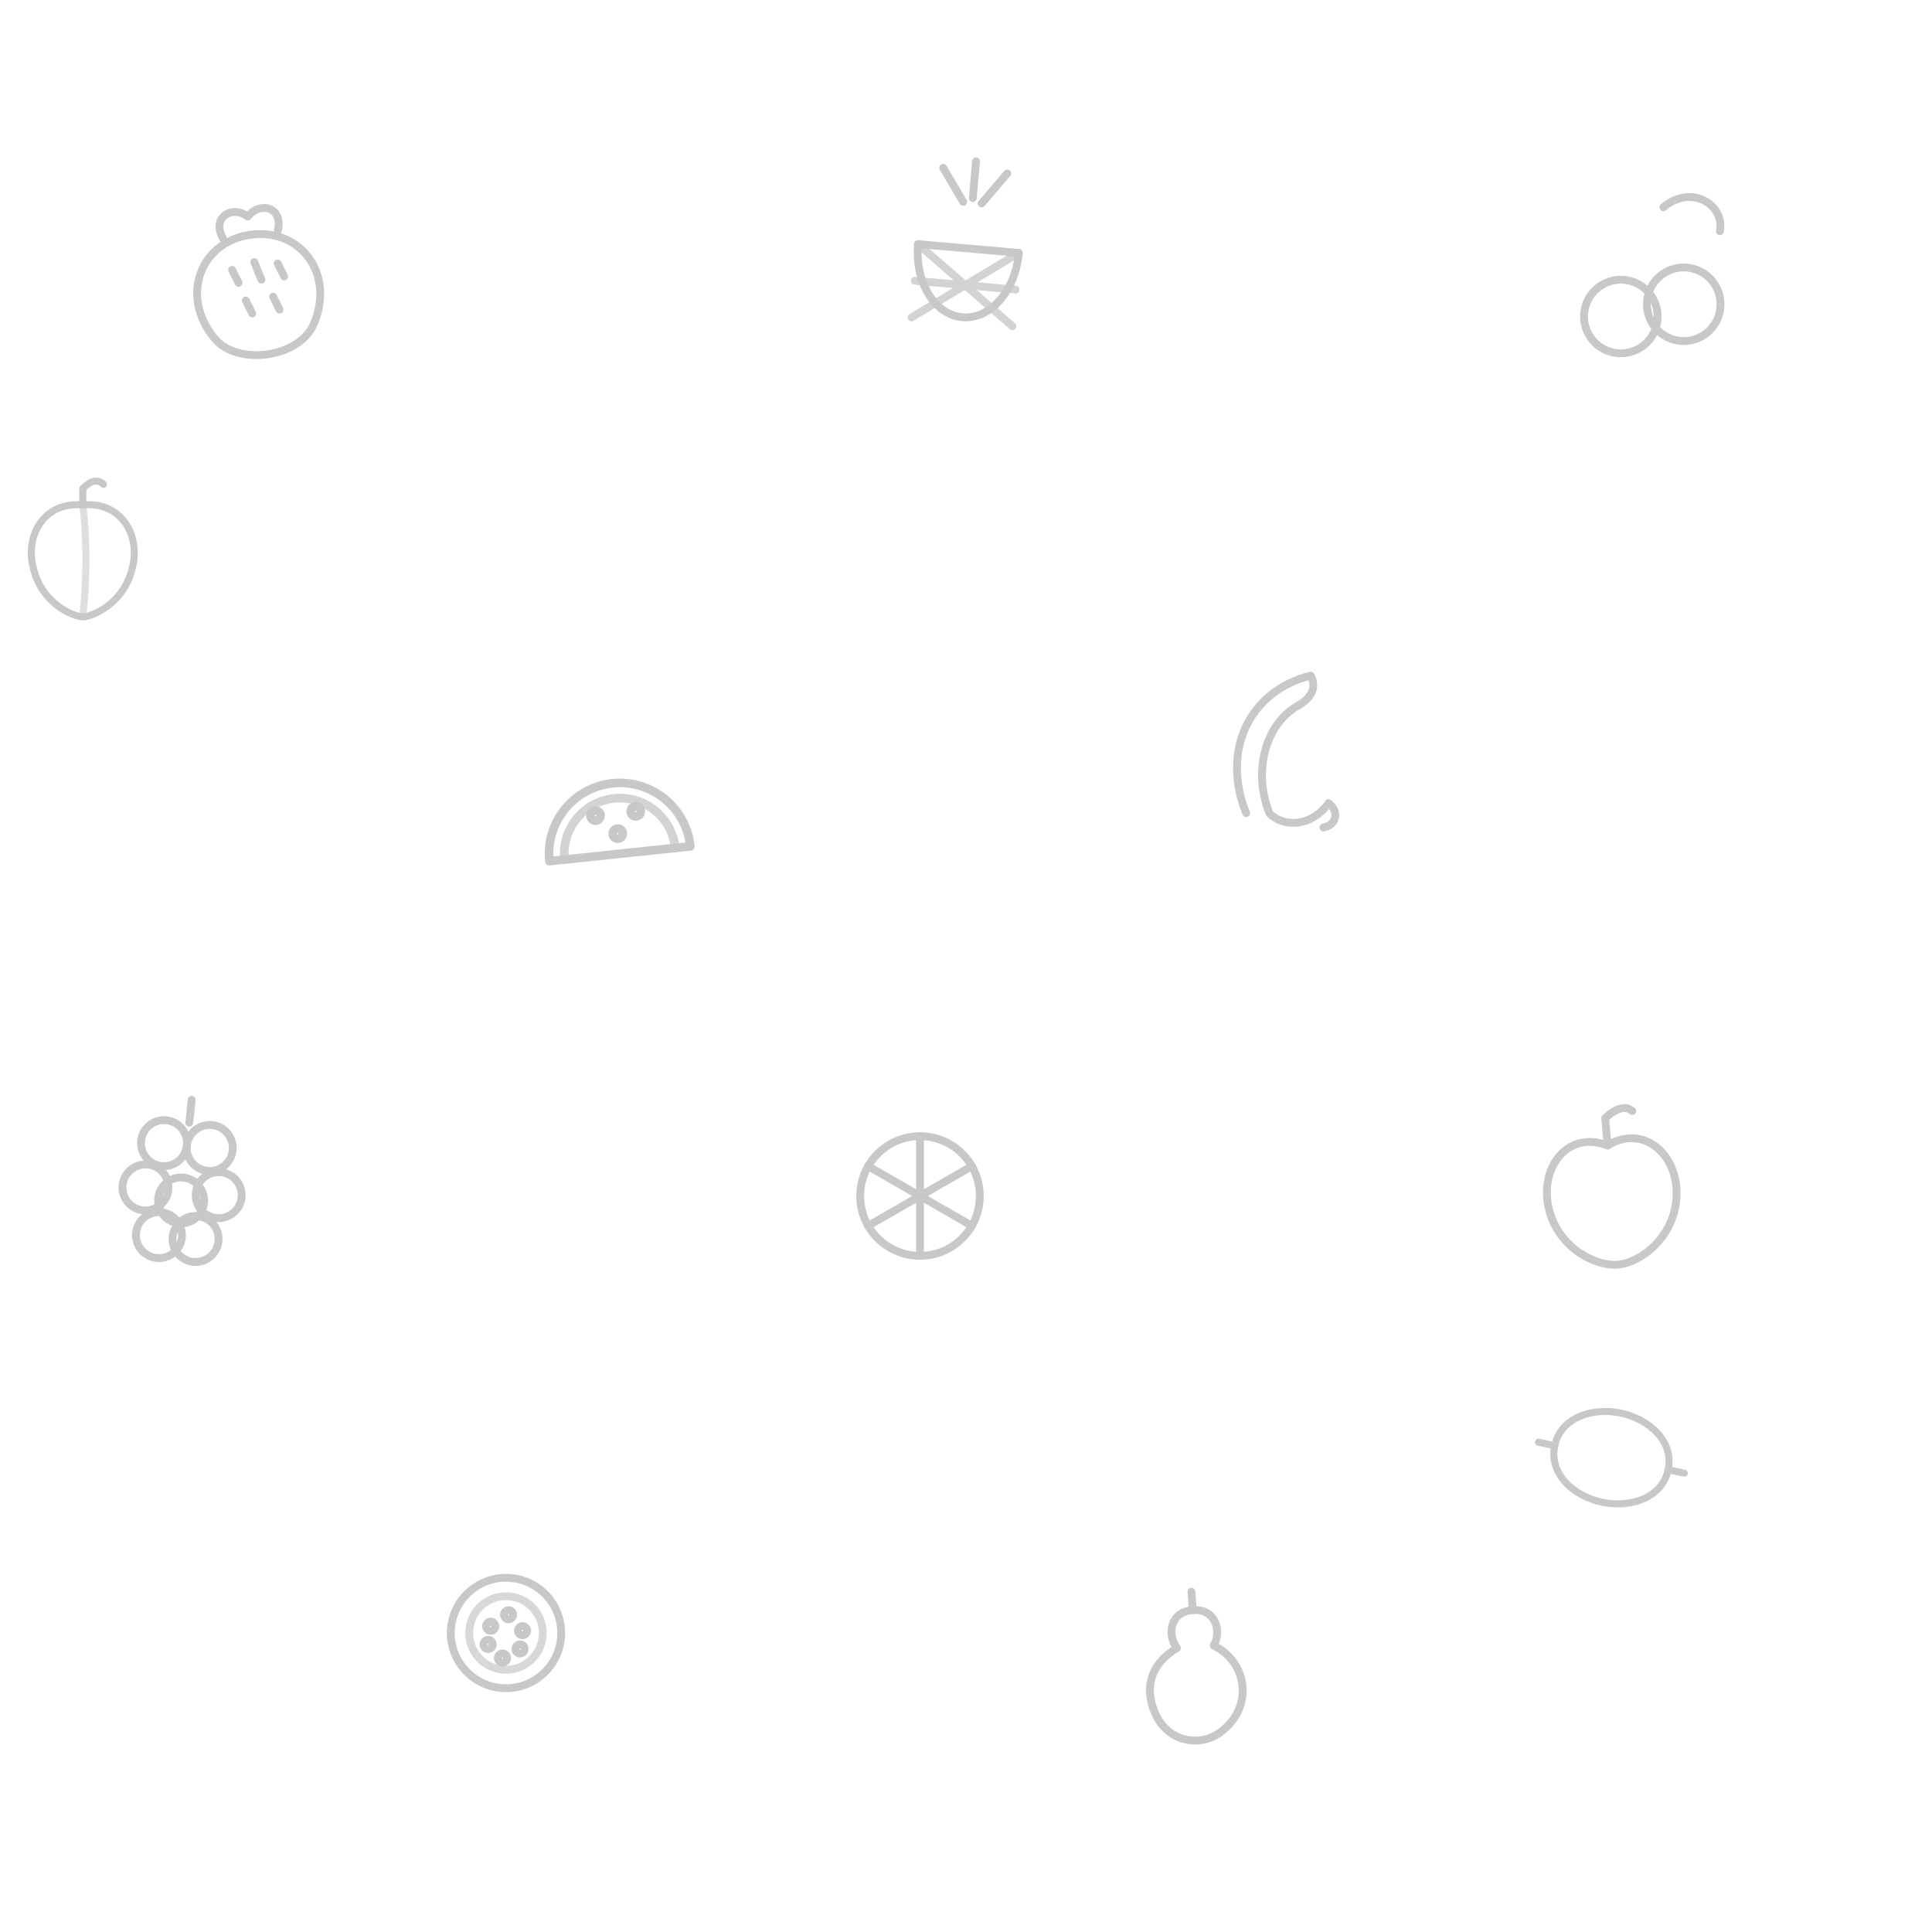
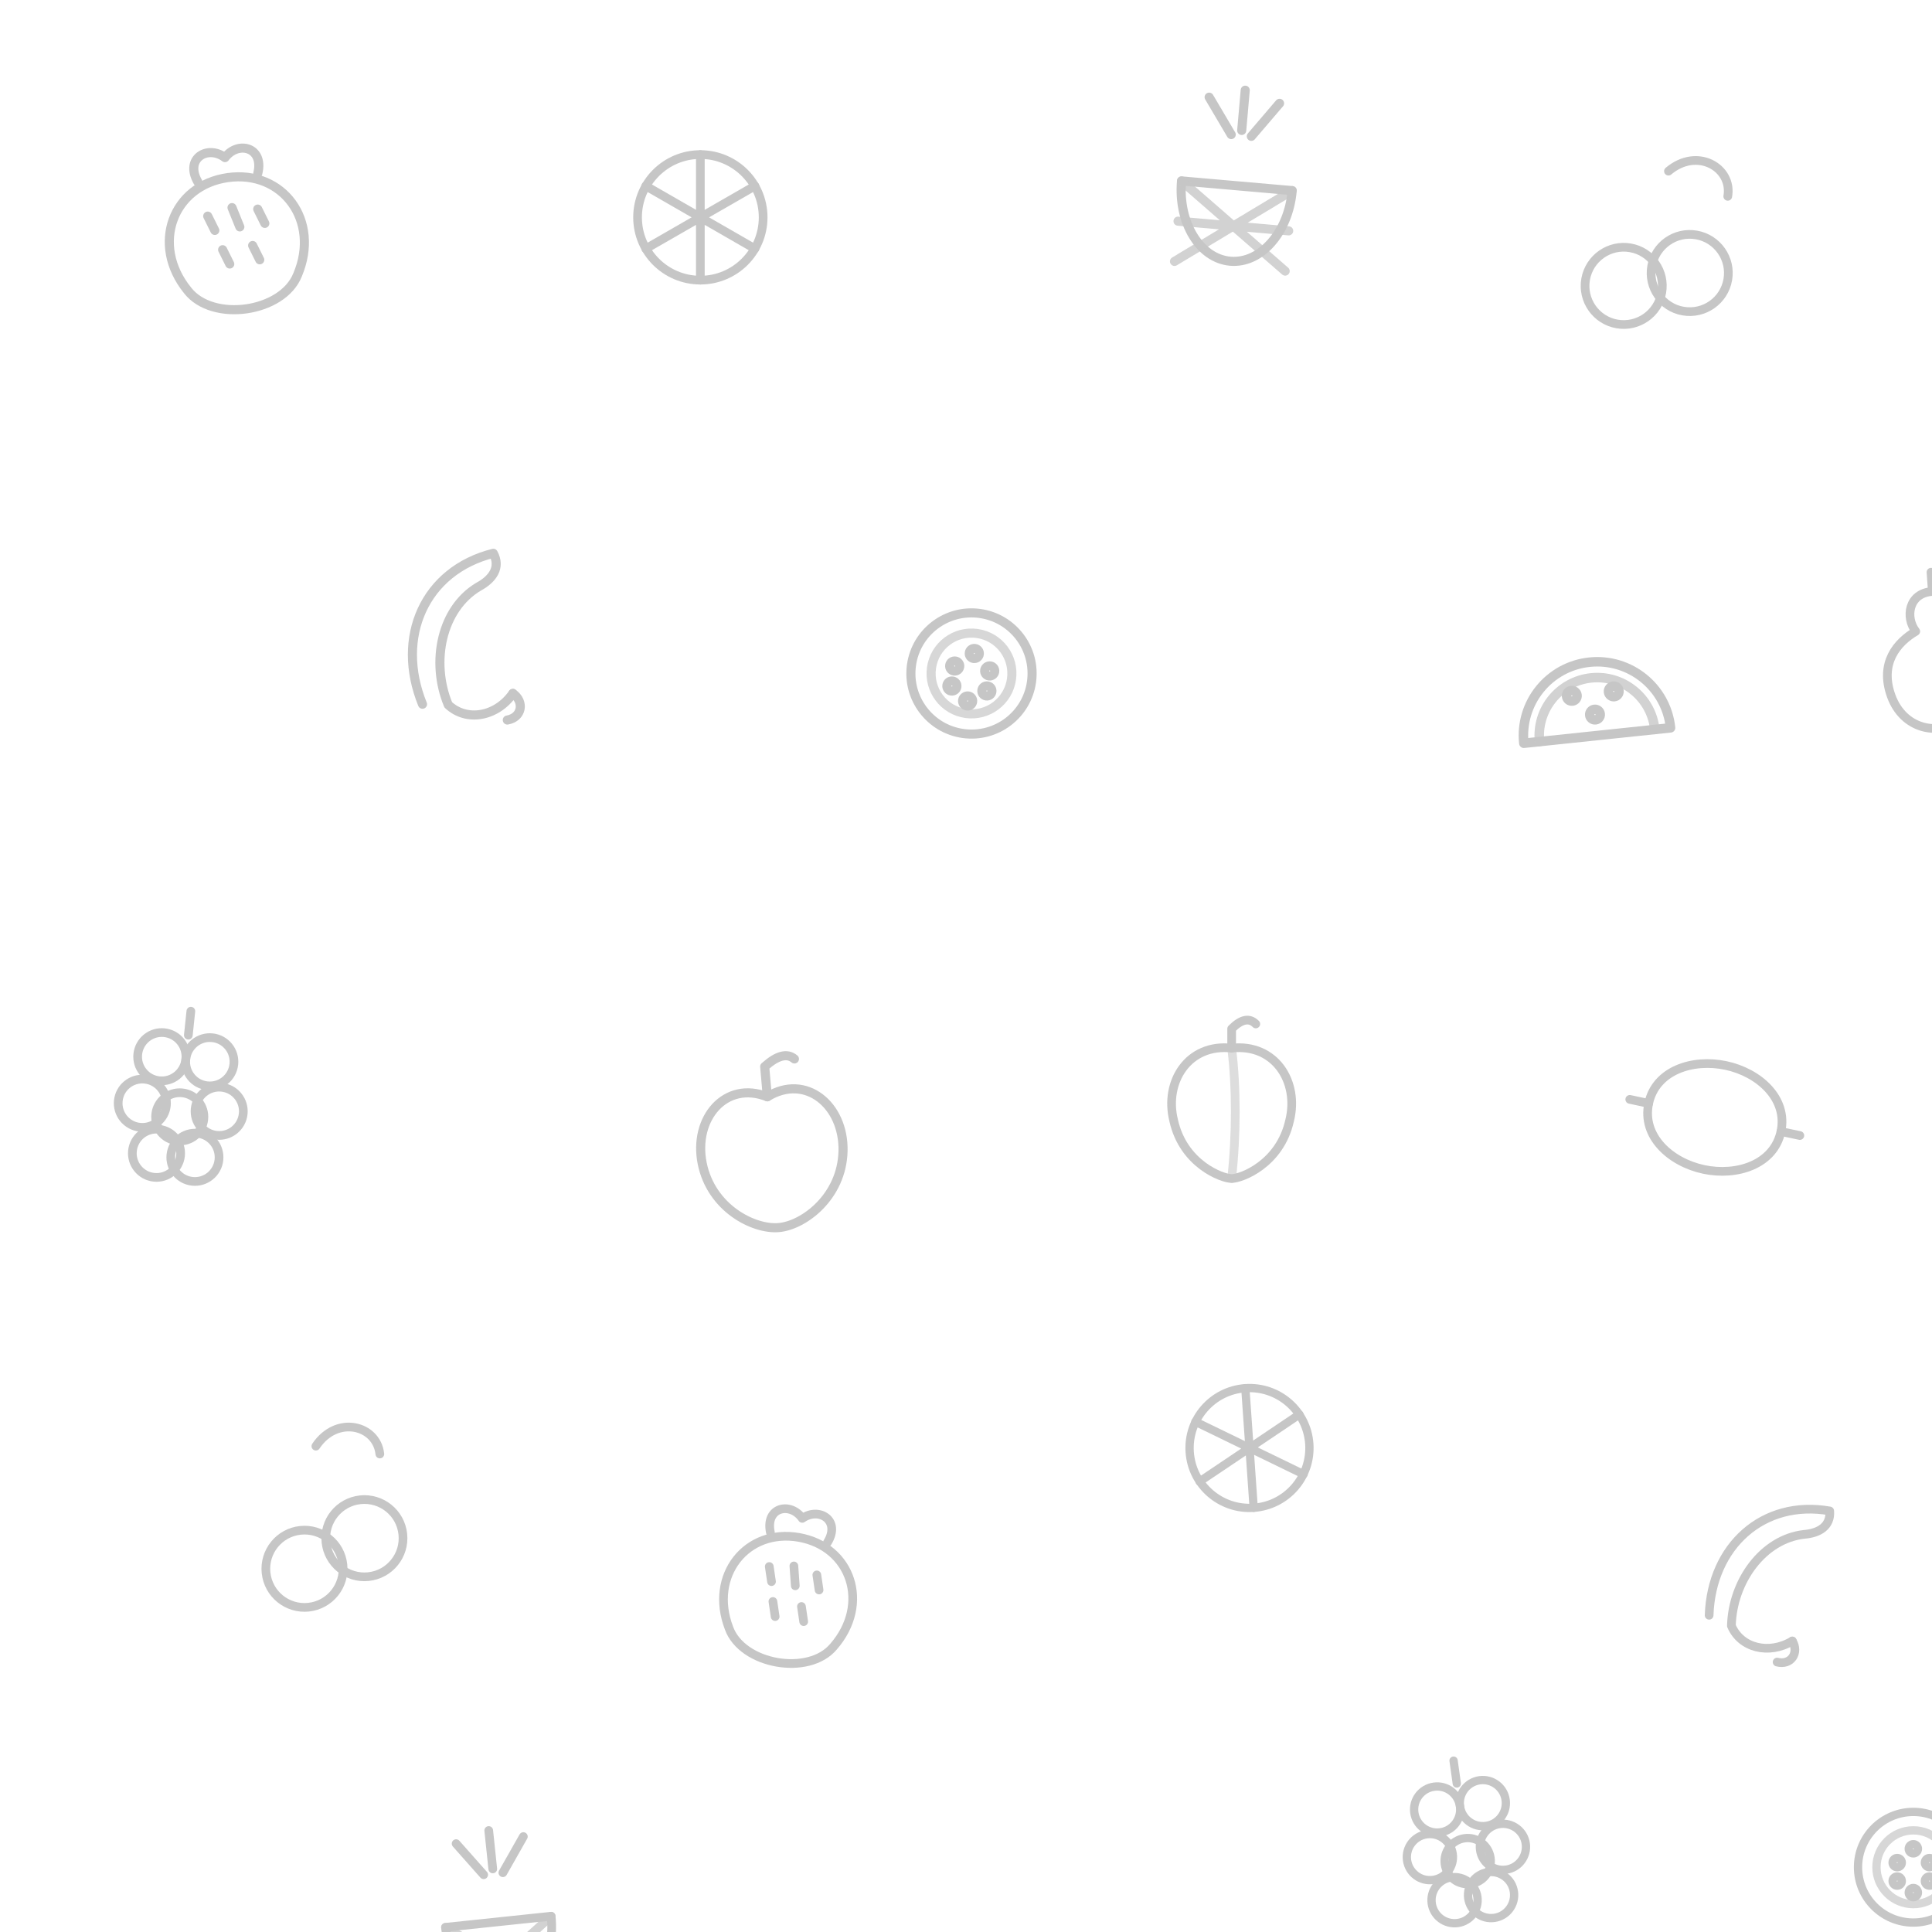
- <svg xmlns="http://www.w3.org/2000/svg" viewBox="0 0 420 420" width="420" height="420">
+ <svg xmlns="http://www.w3.org/2000/svg" viewBox="0 0 440 440" width="440" height="440">
  <defs>
    <g id="strawberry">
      <path d="M0,-4 C11,-4 17,7 11,17 C7,24 -7,24 -11,17 C-17,7 -11,-4 0,-4 Z" />
      <path d="M-6,-4 C-8,-9 -3,-11 0,-8 C3,-11 8,-9 6,-4" />
      <path d="M-5,3 l1,3 M0,2 l1,4 M5,3 l1,3 M-3,10 l1,3 M3,10 l1,3" />
    </g>
    <g id="cherries">
      <path d="M-1,-15 C4,-21 12,-18 12,-12" />
      <circle cx="-6" cy="10" r="8" />
      <circle cx="7" cy="5" r="8" />
    </g>
    <g id="pineapple">
      <path d="M-2,-16 l-5,-7 M0,-17 l0,-8 M2,-16 l5,-7" />
      <path d="M-11,-6 h22 a11,15 0 0 1 -22,0 Z" />
      <path d="M-11,-6 l22,16 M11,-6 l-22,16 M-11,2 l22,0" opacity="0.8" />
    </g>
    <g id="watermelon">
      <path d="M-14,10 A14,14 0 0 1 14,10 Z" />
      <path d="M-11,10 A11,11 0 0 1 11,10" opacity="0.8" />
      <circle cx="-4" cy="2" r="1" />
      <circle cx="4" cy="2" r="1" />
      <circle cx="0" cy="6" r="1" />
    </g>
    <g id="orange">
      <circle cx="0" cy="0" r="13" />
      <path d="M0,-13 V13 M-11.3,-6.5 L11.3,6.5 M-11.3,6.5 L11.3,-6.5" />
    </g>
    <g id="banana">
      <path d="M-11,10 C-14,-4 -6,-16 8,-17 C9,-14 7,-12 4,-11 C-4,-8 -8,2 -6,11 C-3,15 3,15 7,11" />
      <path d="M7,11 c2,2 1,5 -2,5" />
    </g>
    <g id="apple">
      <path d="M0,-6 C8,-10 15,-3 14,6 C13,15 5,20 0,20 C-5,20 -13,15 -14,6 C-15,-3 -8,-10 0,-6 Z" />
      <path d="M0,-6 v-6 M0,-12 q4,-3 6,-1" />
    </g>
    <g id="grapes">
      <path d="M0,-16 v5" />
      <circle cx="-5" cy="-6" r="5" />
      <circle cx="5" cy="-6" r="5" />
      <circle cx="-8" cy="4" r="5" />
      <circle cx="0" cy="6" r="5" />
      <circle cx="8" cy="4" r="5" />
      <circle cx="-4" cy="14" r="5" />
      <circle cx="4" cy="14" r="5" />
    </g>
    <g id="pear">
      <path d="M0,-14 v4" />
      <path d="M0,-10 C5,-10 6,-5 4,-2 C11,2 12,12 4,17 C-1,20 -8,18 -10,11 C-12,4 -8,0 -4,-2 C-6,-5 -5,-10 0,-10 Z" />
    </g>
    <g id="kiwi">
      <circle cx="0" cy="0" r="12" />
      <circle cx="0" cy="0" r="8" opacity="0.7" />
      <circle cx="0" cy="-4" r="1" />
      <circle cx="3.5" cy="-1" r="1" />
      <circle cx="3.5" cy="3" r="1" />
      <circle cx="0" cy="5.5" r="1" />
      <circle cx="-3.5" cy="3" r="1" />
      <circle cx="-3.5" cy="-1" r="1" />
    </g>
    <g id="peach">
      <path d="M0,-8 v-4 M0,-12 q3,-3 5,-1" />
      <path d="M0,-8 C9,-9 14,-1 12,7 C10,16 2,19 0,19 C-2,19 -10,16 -12,7 C-14,-1 -9,-9 0,-8 Z" />
      <path d="M0,-8 C1,0 1,10 0,19" opacity="0.6" />
    </g>
    <g id="lemon">
      <path d="M-14,0 C-14,-7 -7,-11 0,-11 C7,-11 14,-7 14,0 C14,7 7,11 0,11 C-7,11 -14,7 -14,0 Z" />
      <path d="M-14,0 q-3,0 -4,0 M14,0 q3,0 4,0" />
    </g>
  </defs>
-   <g fill="none" stroke="#A3A3A3" stroke-width="1.7" stroke-linecap="round" stroke-linejoin="round" opacity="0.6">
-     <use href="#strawberry" x="55" y="55" transform="rotate(-8 55 55)" />
-     <use href="#pineapple" x="210" y="60" transform="rotate(5 210 60)" />
-     <use href="#cherries" x="360" y="60" transform="rotate(10 360 60)" />
-     <use href="#watermelon" x="120" y="160" transform="rotate(-6 120 160) scale(1.1)" />
-     <use href="#banana" x="280" y="165" transform="rotate(-10 280 165)" />
-     <use href="#grapes" x="40" y="255" transform="rotate(6 40 255)" />
-     <use href="#orange" x="200" y="260" />
-     <use href="#apple" x="350" y="255" transform="rotate(-5 350 255)" />
-     <use href="#kiwi" x="110" y="355" transform="rotate(8 110 355)" />
-     <use href="#pear" x="260" y="360" transform="rotate(-4 260 360)" />
-     <use href="#peach" x="20" y="130" transform="scale(0.9)" />
-     <use href="#lemon" x="380" y="360" transform="rotate(12 380 360) scale(0.9)" />
+   <g fill="none" stroke="#A3A3A3" stroke-width="1.8" stroke-linecap="round" stroke-linejoin="round" opacity="0.62">
+     <use href="#strawberry" x="45" y="40" transform="rotate(-8 45 40) scale(1.15)" />
+     <use href="#orange" x="145" y="45" transform="scale(1.1)" />
+     <use href="#pineapple" x="245" y="40" transform="rotate(5 245 40) scale(1.15)" />
+     <use href="#cherries" x="345" y="45" transform="rotate(10 345 45) scale(1.1)" />
+     <use href="#banana" x="90" y="130" transform="rotate(-10 90 130) scale(1.15)" />
+     <use href="#kiwi" x="195" y="130" transform="rotate(8 195 130) scale(1.15)" />
+     <use href="#watermelon" x="300" y="135" transform="rotate(-6 300 135) scale(1.2)" />
+     <use href="#pear" x="400" y="135" transform="rotate(-4 400 135) scale(1.1)" />
+     <use href="#grapes" x="40" y="225" transform="rotate(6 40 225) scale(1.1)" />
+     <use href="#apple" x="150" y="225" transform="rotate(-5 150 225) scale(1.15)" />
+     <use href="#peach" x="255" y="225" transform="scale(1.1)" />
+     <use href="#lemon" x="360" y="225" transform="rotate(12 360 225) scale(1.1)" />
+     <use href="#cherries" x="65" y="315" transform="rotate(-6 65 315) scale(1.1)" />
+     <use href="#strawberry" x="170" y="320" transform="rotate(10 170 320) scale(1.1)" />
+     <use href="#orange" x="270" y="315" transform="rotate(-4 270 315) scale(1.05)" />
+     <use href="#banana" x="375" y="320" transform="rotate(14 375 320) scale(1.1)" />
+     <use href="#pineapple" x="100" y="405" transform="rotate(-6 100 405) scale(1.1)" />
+     <use href="#watermelon" x="210" y="405" transform="rotate(5 210 405) scale(1.15)" />
+     <use href="#grapes" x="315" y="400" transform="rotate(-8 315 400) scale(1.05)" />
+     <use href="#kiwi" x="415" y="405" transform="scale(1.05)" />
  </g>
</svg>
